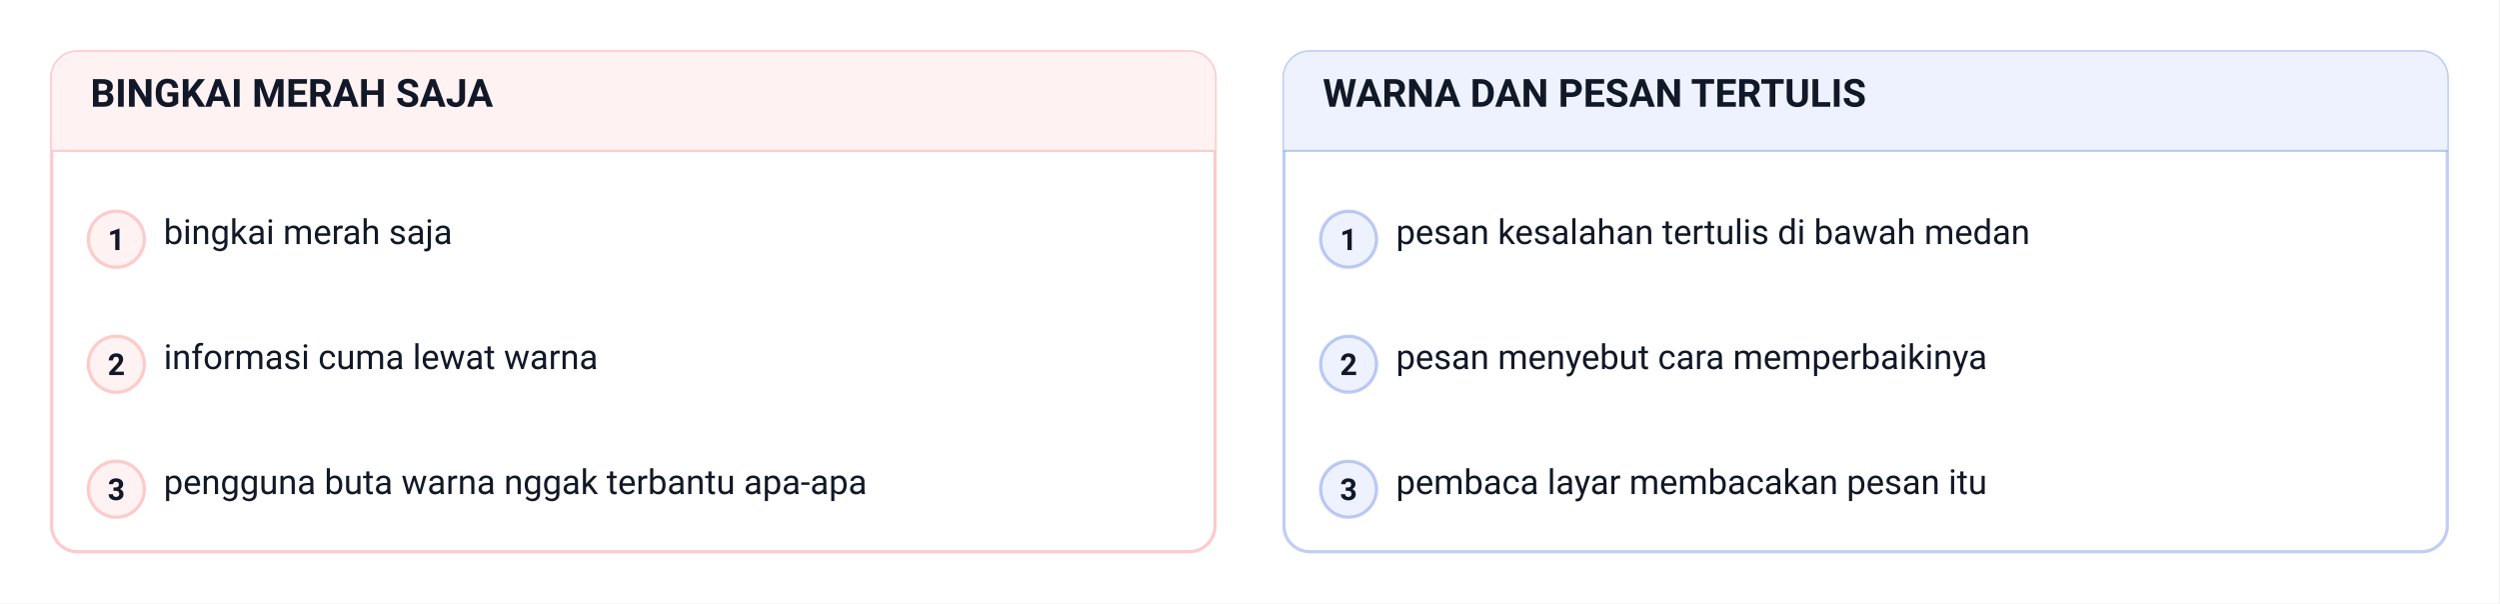
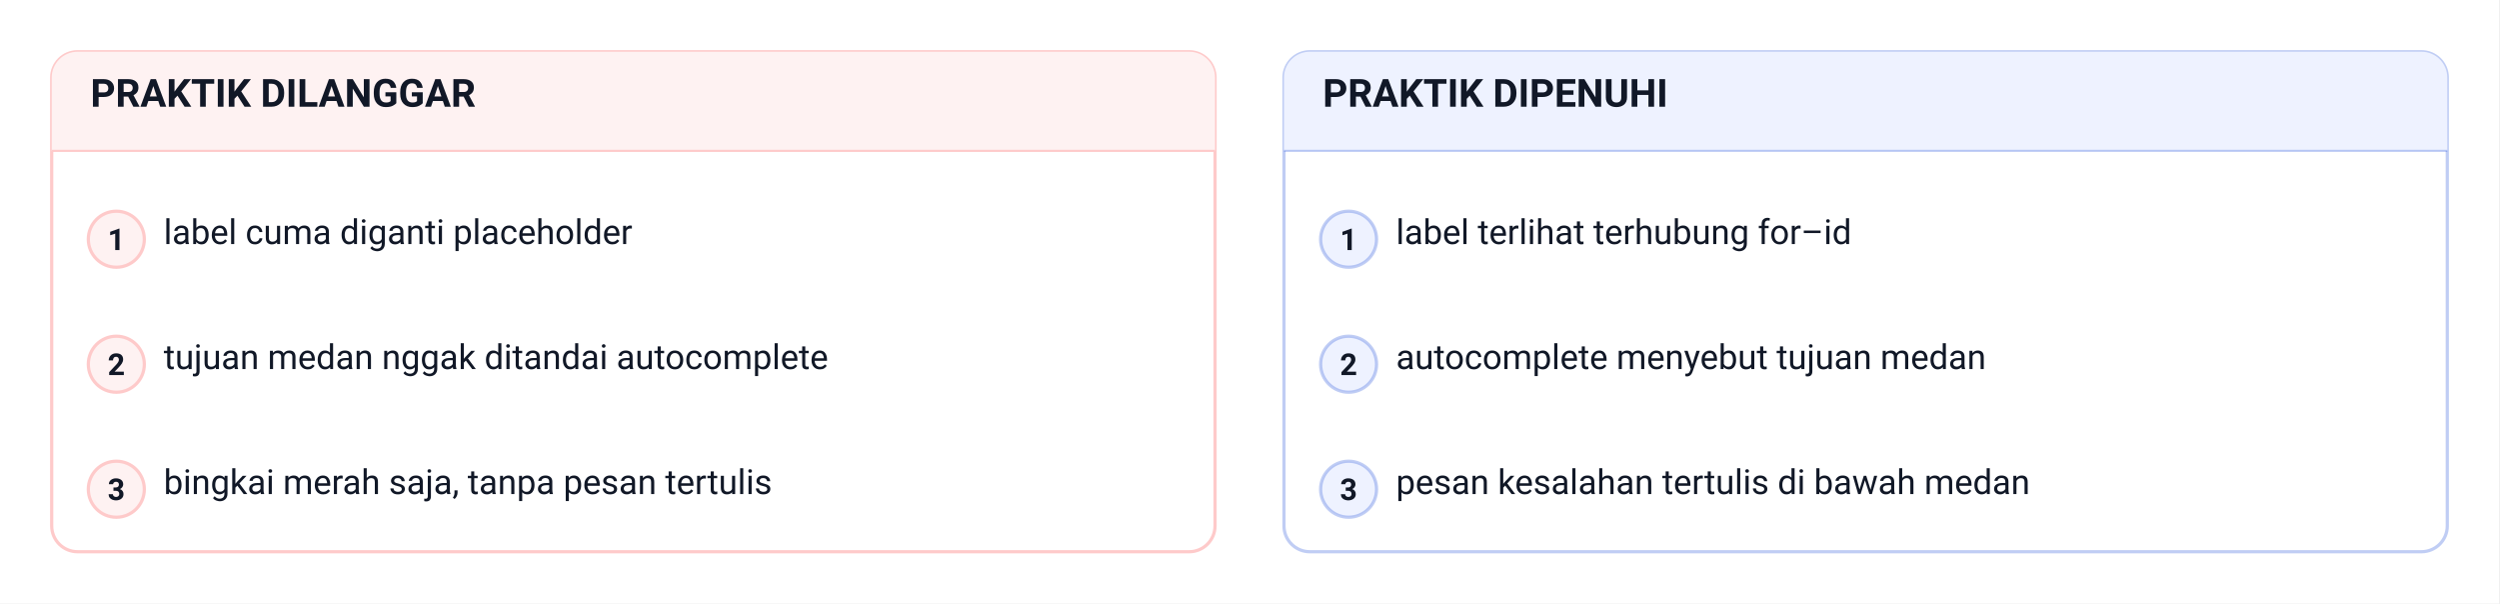
- <svg xmlns="http://www.w3.org/2000/svg" viewBox="0 0 1160 280" width="1160" height="280" role="img" aria-label="Kiri: bingkai merah saja, informasi cuma lewat warna, sehingga pengguna buta warna nggak terbantu apa-apa. Kanan: warna dan pesan tertulis, pesan kesalahan tertulis di bawah medan dan dibacakan pembaca layar.">
+ <svg xmlns="http://www.w3.org/2000/svg" viewBox="0 0 1160 280" width="1160" height="280" role="img" aria-label="Kiri praktik dilanggar: label cuma diganti placeholder, tujuan medan nggak ditandai autocomplete, dan bingkai merah saja tanpa pesan tertulis. Kanan praktik dipenuhi: label terlihat terhubung for–id, autocomplete menyebut tujuan medan, dan pesan kesalahan tertulis di bawah medan.">
  <defs>
    <marker id="a-neutral" viewBox="0 0 10 10" refX="9" refY="5" markerWidth="6" markerHeight="6" orient="auto-start-reverse">
      <path d="M0 0 L10 5 L0 10 z" fill="#111827" />
    </marker>
    <marker id="a-acc" viewBox="0 0 10 10" refX="9" refY="5" markerWidth="6" markerHeight="6" orient="auto-start-reverse">
      <path d="M0 0 L10 5 L0 10 z" fill="#1d4ed8" />
    </marker>
    <marker id="a-ink" viewBox="0 0 10 10" refX="9" refY="5" markerWidth="6" markerHeight="6" orient="auto-start-reverse">
      <path d="M0 0 L10 5 L0 10 z" fill="#ffffff" />
    </marker>
    <marker id="a-code" viewBox="0 0 10 10" refX="9" refY="5" markerWidth="6" markerHeight="6" orient="auto-start-reverse">
      <path d="M0 0 L10 5 L0 10 z" fill="#111827" />
    </marker>
    <marker id="a-red" viewBox="0 0 10 10" refX="9" refY="5" markerWidth="6" markerHeight="6" orient="auto-start-reverse">
      <path d="M0 0 L10 5 L0 10 z" fill="#b91c1c" />
    </marker>
    <marker id="a-green" viewBox="0 0 10 10" refX="9" refY="5" markerWidth="6" markerHeight="6" orient="auto-start-reverse">
      <path d="M0 0 L10 5 L0 10 z" fill="#15803d" />
    </marker>
    <marker id="a-amber" viewBox="0 0 10 10" refX="9" refY="5" markerWidth="6" markerHeight="6" orient="auto-start-reverse">
      <path d="M0 0 L10 5 L0 10 z" fill="#b45309" />
    </marker>
    <marker id="a-slate" viewBox="0 0 10 10" refX="9" refY="5" markerWidth="6" markerHeight="6" orient="auto-start-reverse">
      <path d="M0 0 L10 5 L0 10 z" fill="#94a3b8" />
    </marker>
    <filter id="softShadow" x="-20%" y="-20%" width="140%" height="140%">
      <feDropShadow dx="0" dy="1" stdDeviation="1.6" flood-color="#000" flood-opacity="0.06" />
    </filter>
  </defs>
  <style>.t{font-family:-apple-system, BlinkMacSystemFont, 'Segoe UI', Roboto, 'Helvetica Neue', Arial, 'Noto Sans', sans-serif;fill:#111827}.m{font-family:ui-monospace, SFMono-Regular, 'SF Mono', Menlo, Consolas, 'Liberation Mono', monospace;fill:#111827}.mu{fill:#6b7280}.mid{text-anchor:middle}.end{text-anchor:end}.b6{font-weight:600}.b7{font-weight:700}.s13{font-size:13px}.s14{font-size:14px}.s15{font-size:15px}.s16{font-size:16px}.s17{font-size:17px}.s18{font-size:18px}.s19{font-size:19px}.s20{font-size:20px}.s22{font-size:22px}.s24{font-size:24px}</style>
  <rect x="0" y="0" width="1160" height="280" fill="#ffffff" />
  <rect x="24" y="24" width="540" height="232" rx="12" fill="#ffffff" stroke="#fecaca" stroke-width="1.5" />
  <path d="M24 36 a12 12 0 0 1 12 -12 h516 a12 12 0 0 1 12 12 v34 h-540 z" fill="#fef2f2" />
  <line x1="24" y1="70" x2="564" y2="70" stroke="#fecaca" stroke-width="1" />
-   <text class="t s18 b7  " x="42" y="49.52" fill="#b91c1c">BINGKAI MERAH SAJA</text>
+   <text class="t s18 b7  " x="42" y="49.52" fill="#b91c1c">PRAKTIK DILANGGAR</text>
  <circle cx="54" cy="111" r="13" fill="#fef2f2" stroke="#fecaca" stroke-width="1.5" />
  <text class="t s14 b7 mid " x="54" y="116.04" fill="#b91c1c">1</text>
-   <text class="t s16   " x="76" y="113.24">bingkai merah saja</text>
+   <text class="t s16   " x="76" y="113.24">label cuma diganti placeholder</text>
  <circle cx="54" cy="169" r="13" fill="#fef2f2" stroke="#fecaca" stroke-width="1.5" />
  <text class="t s14 b7 mid " x="54" y="174.04" fill="#b91c1c">2</text>
-   <text class="t s16   " x="76" y="171.24">informasi cuma lewat warna</text>
+   <text class="t s16   " x="76" y="171.24">tujuan medan nggak ditandai autocomplete</text>
  <circle cx="54" cy="227" r="13" fill="#fef2f2" stroke="#fecaca" stroke-width="1.5" />
  <text class="t s14 b7 mid " x="54" y="232.04" fill="#b91c1c">3</text>
-   <text class="t s16   " x="76" y="229.24">pengguna buta warna nggak terbantu apa-apa</text>
+   <text class="t s16   " x="76" y="229.24">bingkai merah saja, tanpa pesan tertulis</text>
  <rect x="596" y="24" width="540" height="232" rx="12" fill="#ffffff" stroke="rgba(29,78,216,0.28)" stroke-width="1.5" />
  <path d="M596 36 a12 12 0 0 1 12 -12 h516 a12 12 0 0 1 12 12 v34 h-540 z" fill="#eef2ff" />
  <line x1="596" y1="70" x2="1136" y2="70" stroke="rgba(29,78,216,0.28)" stroke-width="1" />
-   <text class="t s18 b7  " x="614" y="49.52" fill="#1d4ed8">WARNA DAN PESAN TERTULIS</text>
+   <text class="t s18 b7  " x="614" y="49.52" fill="#1d4ed8">PRAKTIK DIPENUHI</text>
  <circle cx="626" cy="111" r="13" fill="#eef2ff" stroke="rgba(29,78,216,0.28)" stroke-width="1.5" />
  <text class="t s14 b7 mid " x="626" y="116.04" fill="#1d4ed8">1</text>
-   <text class="t s16   " x="648" y="113.24">pesan kesalahan tertulis di bawah medan</text>
+   <text class="t s16   " x="648" y="113.24">label terlihat terhubung for–id</text>
  <circle cx="626" cy="169" r="13" fill="#eef2ff" stroke="rgba(29,78,216,0.28)" stroke-width="1.5" />
  <text class="t s14 b7 mid " x="626" y="174.04" fill="#1d4ed8">2</text>
-   <text class="t s16   " x="648" y="171.24">pesan menyebut cara memperbaikinya</text>
+   <text class="t s16   " x="648" y="171.24">autocomplete menyebut tujuan medan</text>
  <circle cx="626" cy="227" r="13" fill="#eef2ff" stroke="rgba(29,78,216,0.28)" stroke-width="1.5" />
  <text class="t s14 b7 mid " x="626" y="232.04" fill="#1d4ed8">3</text>
-   <text class="t s16   " x="648" y="229.24">pembaca layar membacakan pesan itu</text>
+   <text class="t s16   " x="648" y="229.24">pesan kesalahan tertulis di bawah medan</text>
</svg>
